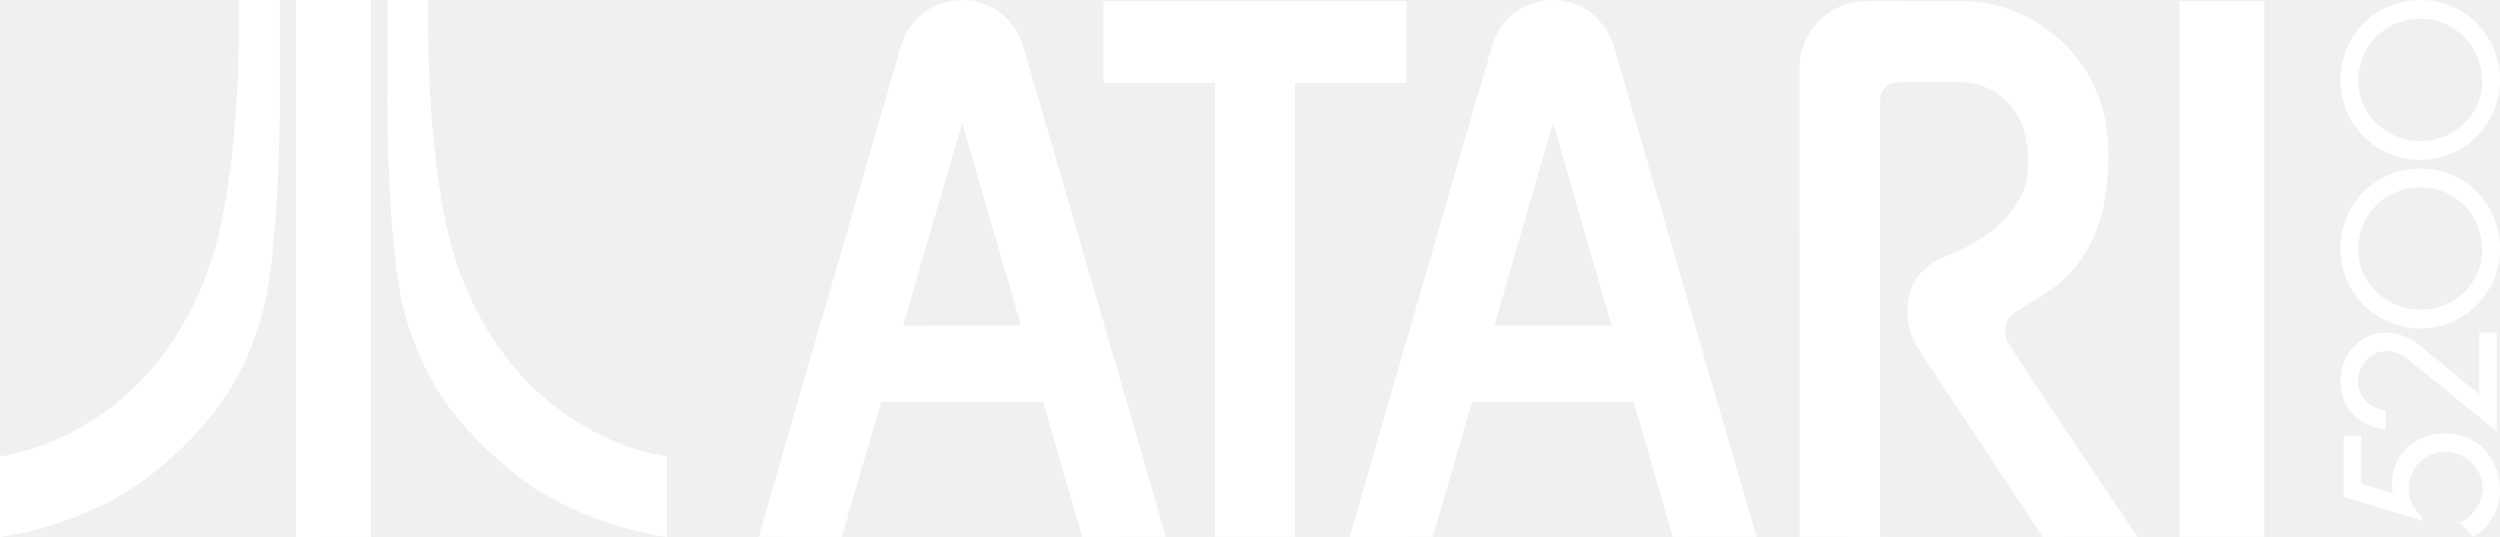
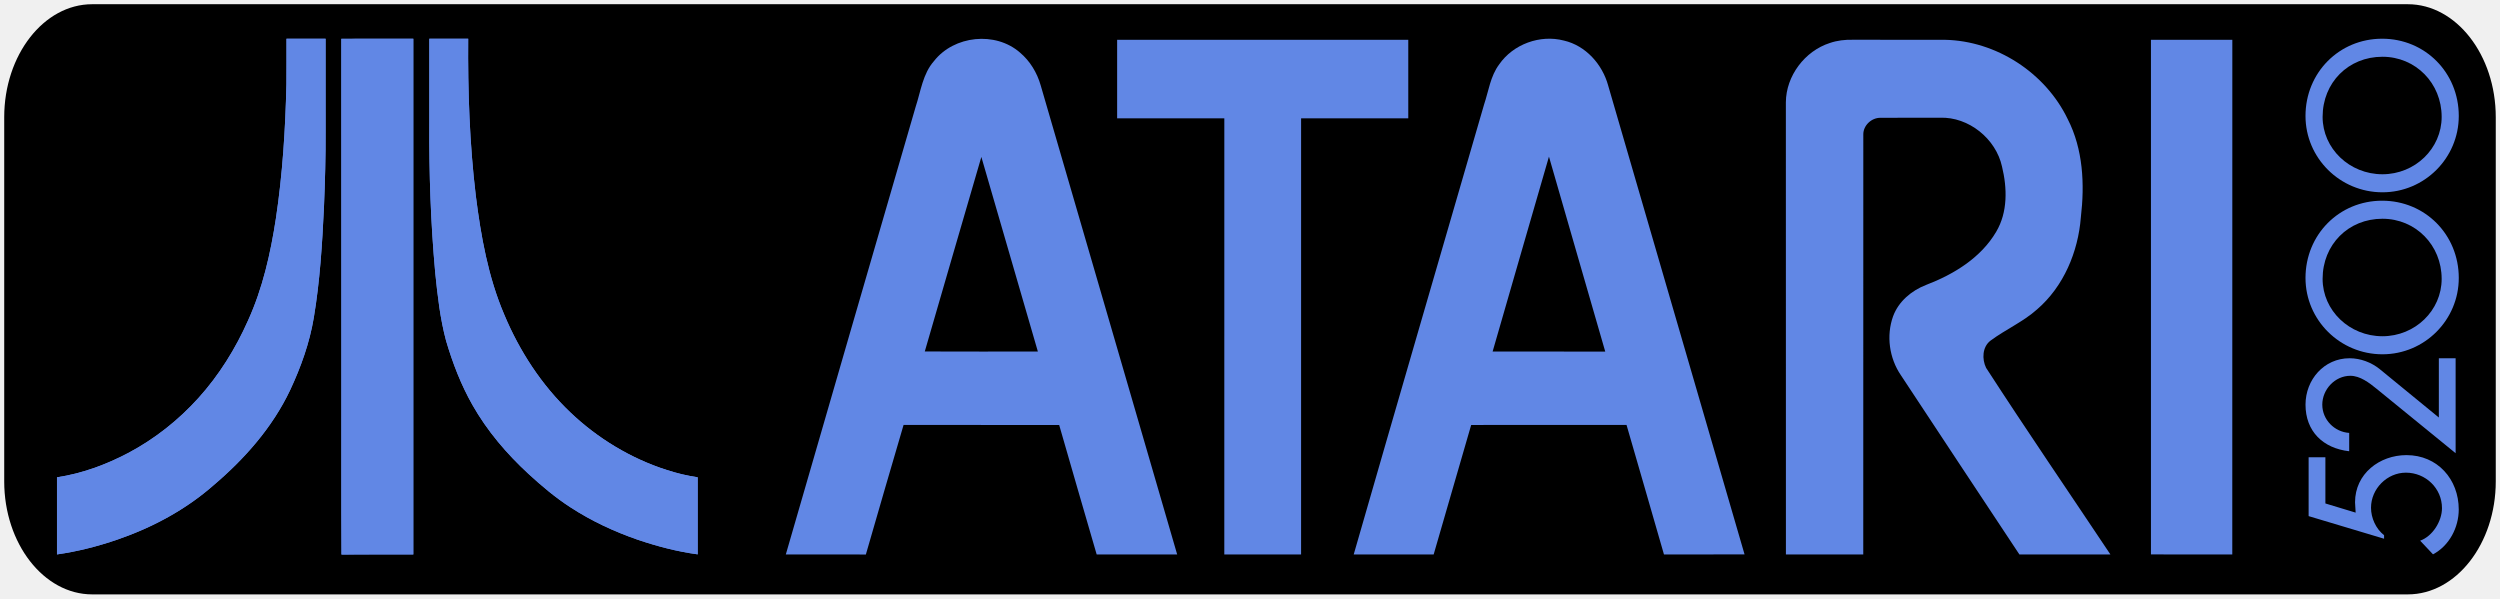
- <svg xmlns="http://www.w3.org/2000/svg" enable-background="new 0 0 566.924 121.752" height="121.75" viewBox="0 0 566.924 121.752" width="566.92">
-   <g fill="#fff">
-     <path d="m207.01 5.277c4.724-6.043 14.501-7.076 20.297-2.006 2.37 1.996 4.031 4.75 4.88 7.715 10.73 36.92 21.508 73.822 32.223 110.75-6.332.006-12.667-.012-18.999.006-2.987-10.18-5.903-20.377-8.852-30.566-12.246-.025-24.485-.006-36.73-.012-2.998 10.184-5.958 20.379-8.901 30.582-6.298-.021-12.596-.004-18.895-.01 10.194-35.221 20.4-70.439 30.643-105.65 1.22-3.686 1.68-7.803 4.33-10.813m11.18 22.625c-4.49 15.295-8.889 30.619-13.354 45.922 8.9.043 17.796.016 26.692.016-4.45-15.313-8.88-30.625-13.34-45.938z" />
-     <path d="m340.41 6.072c3.3-4.787 9.68-7.109 15.295-5.631 5.143 1.184 9.076 5.615 10.434 10.604 10.719 36.893 21.477 73.773 32.195 110.67-6.342.049-12.68 0-19.02.025-2.949-10.188-5.865-20.387-8.836-30.576-12.225.006-24.447-.021-36.67.01-2.922 10.195-5.936 20.367-8.857 30.563-6.293.006-12.58-.006-18.873.006 10.188-35.414 20.496-70.797 30.767-106.19 1.09-3.203 1.51-6.726 3.58-9.488m-1.54 67.768c8.863.012 17.721.006 26.584.006-4.41-15.346-8.891-30.67-13.285-46.014-4.42 15.338-8.89 30.662-13.29 46.008z" />
-     <path d="m250.24.256h68.719v18.533c-8.437.006-16.866-.01-25.297.006 0 34.313.006 68.627-.004 102.94h-18.123c0-34.311-.005-68.625.005-102.94-8.436-.016-16.866 0-25.301-.006 0-6.183-.01-12.356 0-18.538z" />
-     <path d="m418.47 1.01c1.74-.602 3.598-.807 5.436-.764 7.223.025 14.447.006 21.668.01 12.164.225 23.773 7.771 29.037 18.719 3.645 7.109 4.02 15.377 3.102 23.176-.635 8.164-4.059 16.328-10.334 21.74-3.314 2.953-7.443 4.744-10.992 7.375-1.949 1.482-2.047 4.365-1.039 6.428 9.586 14.799 19.551 29.367 29.338 44.039-7.158.012-14.316-.016-21.475.012-9.369-14.074-18.643-28.219-27.975-42.313-2.744-4.012-3.49-9.324-1.846-13.902 1.281-3.512 4.35-6.08 7.768-7.406 6.525-2.49 12.959-6.4 16.572-12.559 2.75-4.627 2.607-10.336 1.371-15.4-1.451-6.574-7.855-11.746-14.625-11.52-4.682.031-9.359-.021-14.033.021-2.117-.049-4.107 1.791-4.08 3.934-.023 33.047.01 66.096-.01 99.141-6.088-.012-12.168 0-18.256-.006-.012-35.576.012-71.154-.012-106.73.04-6.23 4.47-12.098 10.38-13.99z" />
-     <path d="m494.26.256h19.211c-.006 40.496.012 80.986-.012 121.48-6.396-.018-12.797 0-19.199-.006v-121.47z" />
-     <path d="m54.173.008c3.076-.01 6.153 0 9.229-.008.013 7.234 0 14.469.005 21.701.032 6.039-.139 12.076-.389 18.107-.412 8.711-.957 17.439-2.4 26.051-.991 5.936-3.044 11.662-5.592 17.098-4.156 8.76-10.686 16.172-18.027 22.406-6.567 5.779-14.405 9.986-22.649 12.834-4.664 1.605-9.463 2.844-14.35 3.533.005-6.066.005-12.137 0-18.203 5.883-.883 11.538-2.971 16.791-5.73 6.233-3.295 11.844-7.729 16.566-12.953 4.877-5.395 8.764-11.641 11.714-18.273 3.474-7.625 5.333-15.861 6.597-24.109 1.584-10.482 2.244-21.088 2.489-31.684.035-3.583.005-7.175.016-10.763z" />
-     <path d="m67.116.02c5.662-.037 11.328-.006 16.992-.016.002 40.574.002 81.15 0 121.73-5.65.012-11.303-.027-16.953.021-.072-12.938-.01-25.879-.03-38.816-.007-27.639.011-55.276-.009-82.914z" />
-     <path d="m87.888.004c3.06-.002 6.118-.008 9.176.002-.099 12.371.322 24.766 1.797 37.057 1.207 9.547 2.909 19.164 6.711 28.059 3.605 8.605 8.801 16.604 15.572 23.051 6.466 6.166 14.302 10.906 22.815 13.635 2.375.76 4.805 1.355 7.274 1.715-.003 6.064-.006 12.129 0 18.191-4.852-.658-9.61-1.908-14.24-3.482-5.514-1.918-10.847-4.402-15.745-7.588-3.576-2.301-6.828-5.053-9.952-7.924-5.149-4.748-9.758-10.146-13.219-16.256-2.708-4.758-4.683-9.9-6.23-15.145-1.418-5.271-2.023-10.717-2.573-16.135-1.064-11.709-1.462-23.477-1.386-35.23.006-6.649.004-13.302.006-19.95z" />
-     <path d="m54.173.008c-.01 3.588.02 7.18-.016 10.77-.245 10.596-.904 21.201-2.489 31.684-1.264 8.248-3.124 16.484-6.597 24.109-2.95 6.635-6.837 12.879-11.714 18.273-4.722 5.227-10.333 9.658-16.566 12.953-5.253 2.762-10.908 4.848-16.791 5.73.005 6.066.005 12.137 0 18.203 4.887-.689 9.686-1.928 14.35-3.533 8.244-2.848 16.082-7.055 22.649-12.834 7.341-6.234 13.871-13.646 18.027-22.406 2.547-5.436 4.601-11.162 5.592-17.098 1.443-8.611 1.989-17.34 2.4-26.051.25-6.031.421-12.068.389-18.107-.005-7.239.008-14.474-.005-21.708-3.077.008-6.153-.002-9.229.008" />
-     <path d="m67.116.02c.02 27.641.002 55.275.01 82.916.02 12.938-.042 25.879.03 38.816 5.65-.051 11.302-.012 16.953-.021.002-40.574.002-81.15 0-121.73-5.665.014-11.331-.018-16.993.02" />
-     <path d="m87.888.004c-.002 6.648 0 13.301 0 19.949-.076 11.754.322 23.521 1.386 35.23.55 5.418 1.155 10.863 2.573 16.135 1.547 5.244 3.522 10.387 6.23 15.145 3.46 6.109 8.07 11.508 13.219 16.256 3.124 2.871 6.376 5.623 9.952 7.922 4.898 3.188 10.231 5.672 15.745 7.59 4.63 1.574 9.388 2.824 14.24 3.482-.006-6.063-.003-12.127 0-18.191-2.47-.359-4.899-.955-7.274-1.715-8.513-2.729-16.35-7.469-22.815-13.635-6.771-6.447-11.967-14.445-15.572-23.051-3.802-8.895-5.504-18.512-6.711-28.061-1.475-12.289-1.896-24.684-1.797-37.055-3.075-.002-6.134.004-9.194.006" />
-     <path d="m535.44 109.7 7.133 2.162-.139-2.439c0-6.717 5.752-11.135 12.146-11.135 7.318 0 12.332 5.705 12.332 12.838 0 4.281-2.254 8.561-6.074 10.584l-3.037-3.223c2.945-1.057 5.154-4.6 5.154-7.682 0-4.693-3.865-8.375-8.514-8.375-4.463 0-8.236 3.816-8.236 8.279 0 2.439 1.15 4.971 3.084 6.488v.83l-17.809-5.338v-13.883h3.957v10.906h.01z" />
-     <path d="m562.22 75.426h3.955v22.408l-18.637-15.186c-1.746-1.426-3.91-3.082-6.211-3.082-3.635 0-6.625 3.221-6.625 6.809 0 3.545 2.854 6.443 6.35 6.674v4.324c-6.166-.689-10.309-4.693-10.309-10.998 0-5.889 4.371-10.949 10.4-10.949 2.576 0 5.152.967 7.133 2.574l13.941 11.412v-13.986h.01z" />
-     <path d="m530.74 56.471c0 9.936 8.148 18.018 18.162 18.018 9.936 0 18.018-8.082 18.018-18.018 0-10.225-7.945-18.234-18.09-18.234s-18.09 8.009-18.09 18.234zm18.17-13.975c7.838 0 13.977 6.234 13.977 14.195 0 7.465-6.27 13.537-13.977 13.537-7.787 0-14.123-6.072-14.123-13.537-.01-8.091 6.07-14.195 14.12-14.195z" />
-     <path d="m530.74 18.234c0 9.936 8.148 18.018 18.162 18.018 9.936 0 18.018-8.082 18.018-18.018 0-10.224-7.94-18.234-18.08-18.234s-18.1 8.01-18.1 18.234zm18.17-13.974c7.838 0 13.977 6.234 13.977 14.195 0 7.465-6.27 13.539-13.977 13.539-7.787 0-14.123-6.074-14.123-13.539-.01-8.094 6.07-14.195 14.12-14.195z" />
+ <svg xmlns="http://www.w3.org/2000/svg" width="590.1" height="141.3" enable-background="new 0 0 566.924 121.752" version="1.1" viewBox="0 0 590.1 141.3">
+   <path d="m589.1 113.64c0 14.662-9.336 26.658-20.747 26.658h-546.61c-11.411 0-20.747-11.996-20.747-26.658v-85.985c0-14.662 9.336-26.658 20.747-26.658h546.61c11.411 0 20.747 11.996 20.747 26.658z" stroke-width="1.176" />
+   <g transform="translate(13.45 9.1374)" fill="#6187e5">
+     <path d="m207.01 5.277c4.724-6.043 14.501-7.076 20.297-2.006 2.37 1.996 4.031 4.75 4.88 7.715 10.73 36.92 21.508 73.822 32.223 110.75-6.332 6e-3 -12.667-0.012-18.999 6e-3 -2.987-10.18-5.903-20.377-8.852-30.564-12.246-0.023-24.485-6e-3 -36.73-0.012-2.998 10.184-5.958 20.379-8.901 30.582-6.298-0.021-12.596-6e-3 -18.895-0.012 10.194-35.221 20.4-70.438 30.643-105.65 1.218-3.682 1.678-7.799 4.334-10.809m11.179 22.625c-4.49 15.295-8.889 30.619-13.354 45.922 8.9 0.043 17.796 0.016 26.692 0.016-4.453-15.313-8.884-30.625-13.338-45.938z" />
+     <path d="m340.41 6.072c3.3-4.787 9.68-7.109 15.295-5.631 5.143 1.184 9.076 5.615 10.434 10.604 10.721 36.893 21.479 73.772 32.195 110.67-6.342 0.049-12.68 0-19.02 0.024-2.949-10.188-5.865-20.387-8.837-30.575-12.226 6e-3 -24.446-0.021-36.671 0.01-2.922 10.195-5.936 20.367-8.855 30.563-6.293 6e-3 -12.58-6e-3 -18.873 6e-3 10.188-35.414 20.496-70.797 30.767-106.19 1.076-3.194 1.493-6.717 3.565-9.479m-1.543 67.768c8.863 0.013 17.721 7e-3 26.584 7e-3 -4.41-15.347-8.892-30.671-13.285-46.015-4.426 15.338-8.893 30.662-13.299 46.008z" />
+     <path d="m250.24 0.256h68.719v18.533c-8.438 6e-3 -16.866-0.01-25.297 6e-3 0 34.313 6e-3 68.627-4e-3 102.94h-18.123c0-34.313-5e-3 -68.625 5e-3 -102.94-8.436-0.016-16.866 0-25.301-6e-3 1e-3 -6.178-4e-3 -12.351 1e-3 -18.533z" />
+     <path d="m418.47 1.01c1.74-0.602 3.6-0.807 5.438-0.764 7.223 0.025 14.447 6e-3 21.668 0.01 12.164 0.225 23.772 7.771 29.037 18.719 3.645 7.109 4.02 15.377 3.102 23.176-0.635 8.164-4.059 16.328-10.334 21.741-3.313 2.952-7.441 4.743-10.992 7.375-1.947 1.481-2.047 4.364-1.038 6.428 9.586 14.8 19.552 29.367 29.338 44.039-7.157 0.013-14.315-0.017-21.476 0.013-9.369-14.074-18.643-28.22-27.975-42.313-2.744-4.013-3.49-9.324-1.848-13.901 1.281-3.513 4.352-6.08 7.77-7.406 6.524-2.49 12.959-6.4 16.572-12.559 2.75-4.627 2.605-10.336 1.37-15.4-1.45-6.574-7.854-11.746-14.625-11.52-4.683 0.031-9.358-0.021-14.032 0.021-2.117-0.049-4.107 1.791-4.08 3.934-0.023 33.047 0.01 66.096-0.011 99.141-6.088-0.013-12.168 0-18.257-7e-3 -0.012-35.575 0.014-71.153-0.012-106.73 0.039-6.238 4.474-12.106 10.385-13.998z" />
+     <path d="m494.26 0.256h19.211c-6e-3 40.496 0.014 80.986-0.012 121.48-6.396-0.019-12.797 0-19.199-6e-3v-121.48z" />
+     <path d="m54.173 8e-3c3.076-0.01 6.153 0 9.229-8e-3 0.013 7.234 0 14.469 5e-3 21.701 0.032 6.039-0.139 12.076-0.389 18.107-0.412 8.711-0.957 17.439-2.4 26.05-0.991 5.937-3.044 11.662-5.592 17.099-4.156 8.76-10.686 16.172-18.027 22.405-6.567 5.779-14.405 9.986-22.649 12.834-4.664 1.604-9.463 2.845-14.35 3.533 5e-3 -6.065 5e-3 -12.138 0-18.203 5.883-0.883 11.538-2.971 16.791-5.729 6.233-3.295 11.844-7.729 16.566-12.953 4.877-5.395 8.764-11.641 11.714-18.271 3.474-7.625 5.333-15.861 6.597-24.109 1.584-10.482 2.244-21.088 2.489-31.684 0.035-3.592 5e-3 -7.184 0.016-10.772z" />
+     <path d="m67.116 0.02c5.662-0.037 11.328-6e-3 16.992-0.016 2e-3 40.574 2e-3 81.149 0 121.73-5.65 0.013-11.303-0.026-16.953 0.021-0.072-12.938-0.01-25.879-0.03-38.814-7e-3 -27.644 0.011-55.281-9e-3 -82.919z" />
+     <path d="m87.888 4e-3c3.06-2e-3 6.118-8e-3 9.176 2e-3 -0.099 12.371 0.322 24.766 1.797 37.057 1.207 9.547 2.909 19.164 6.711 28.059 3.604 8.605 8.801 16.604 15.572 23.051 6.466 6.166 14.302 10.906 22.815 13.635 2.375 0.76 4.805 1.355 7.274 1.715-3e-3 6.064-6e-3 12.129 0 18.191-4.852-0.658-9.61-1.908-14.24-3.482-5.514-1.918-10.847-4.4-15.745-7.588-3.576-2.301-6.828-5.053-9.952-7.924-5.149-4.748-9.758-10.146-13.219-16.256-2.708-4.758-4.683-9.9-6.23-15.145-1.418-5.271-2.023-10.717-2.573-16.135-1.064-11.709-1.462-23.477-1.386-35.23 0-6.649-2e-3 -13.302 0-19.95z" />
+     <path d="m54.173 8e-3c-0.01 3.588 0.02 7.18-0.016 10.77-0.245 10.596-0.904 21.201-2.489 31.684-1.264 8.248-3.124 16.484-6.597 24.109-2.95 6.635-6.837 12.879-11.714 18.271-4.722 5.229-10.333 9.658-16.566 12.953-5.253 2.764-10.908 4.85-16.791 5.73 5e-3 6.065 5e-3 12.138 0 18.203 4.887-0.688 9.686-1.929 14.35-3.532 8.244-2.849 16.082-7.056 22.649-12.835 7.341-6.233 13.871-13.646 18.027-22.405 2.547-5.437 4.601-11.162 5.592-17.099 1.443-8.61 1.989-17.339 2.4-26.05 0.25-6.031 0.421-12.068 0.389-18.107-5e-3 -7.231 8e-3 -14.466-5e-3 -21.7-3.077 8e-3 -6.153-2e-3 -9.229 8e-3" />
+     <path d="m67.116 0.02c0.02 27.641 2e-3 55.275 0.01 82.917 0.02 12.938-0.042 25.879 0.03 38.815 5.65-0.051 11.302-0.012 16.953-0.021 2e-3 -40.574 2e-3 -81.15 0-121.73-5.665 0.012-11.331-0.02-16.993 0.018" />
+     <path d="m87.888 4e-3c-2e-3 6.648 0 13.301 0 19.949-0.076 11.754 0.322 23.521 1.386 35.23 0.55 5.418 1.155 10.863 2.573 16.134 1.547 5.244 3.522 10.388 6.23 15.146 3.46 6.108 8.07 11.509 13.219 16.256 3.124 2.871 6.376 5.623 9.952 7.923 4.898 3.188 10.231 5.672 15.745 7.59 4.63 1.574 9.388 2.824 14.24 3.481-6e-3 -6.063-3e-3 -12.127 0-18.19-2.47-0.358-4.899-0.955-7.274-1.715-8.513-2.729-16.35-7.47-22.815-13.636-6.771-6.446-11.967-14.444-15.572-23.051-3.802-8.895-5.504-18.512-6.711-28.061-1.475-12.289-1.896-24.684-1.797-37.055-3.057-9e-3 -6.116-3e-3 -9.176-1e-3" />
+     <path d="m535.44 109.7 7.135 2.162-0.141-2.439c0-6.717 5.752-11.135 12.146-11.135 7.318 0 12.332 5.705 12.332 12.838 0 4.281-2.254 8.562-6.074 10.584l-3.037-3.223c2.945-1.058 5.154-4.601 5.154-7.683 0-4.692-3.865-8.375-8.514-8.375-4.465 0-8.236 3.815-8.236 8.278 0 2.438 1.15 4.972 3.084 6.488v0.829l-17.811-5.338v-13.892h3.957v10.906z" />
+     <path d="m562.22 75.426h3.955v22.408l-18.637-15.187c-1.746-1.426-3.91-3.082-6.211-3.082-3.636 0-6.625 3.222-6.625 6.81 0 3.545 2.854 6.442 6.35 6.674v4.324c-6.166-0.688-10.309-4.692-10.309-10.998 0-5.89 4.371-10.949 10.398-10.949 2.576 0 5.152 0.968 7.134 2.574l13.94 11.412v-13.986z" />
+     <path d="m530.74 56.471c0 9.936 8.146 18.018 18.162 18.018 9.936 0 18.018-8.082 18.018-18.018 0-10.225-7.944-18.234-18.09-18.234s-18.09 8.009-18.09 18.234zm18.162-13.975c7.838 0 13.977 6.234 13.977 14.195 0 7.465-6.27 13.537-13.977 13.537-7.787 0-14.123-6.07-14.123-13.537 0-8.091 6.071-14.195 14.123-14.195z" />
+     <path d="m530.74 18.234c0 9.936 8.146 18.018 18.162 18.018 9.936 0 18.018-8.082 18.018-18.018 0-10.224-7.946-18.234-18.09-18.234s-18.09 8.01-18.09 18.234zm18.162-13.974c7.838 0 13.977 6.234 13.977 14.195 0 7.465-6.27 13.539-13.977 13.539-7.787 0-14.123-6.074-14.123-13.539 0-8.094 6.071-14.195 14.123-14.195z" />
  </g>
</svg>
